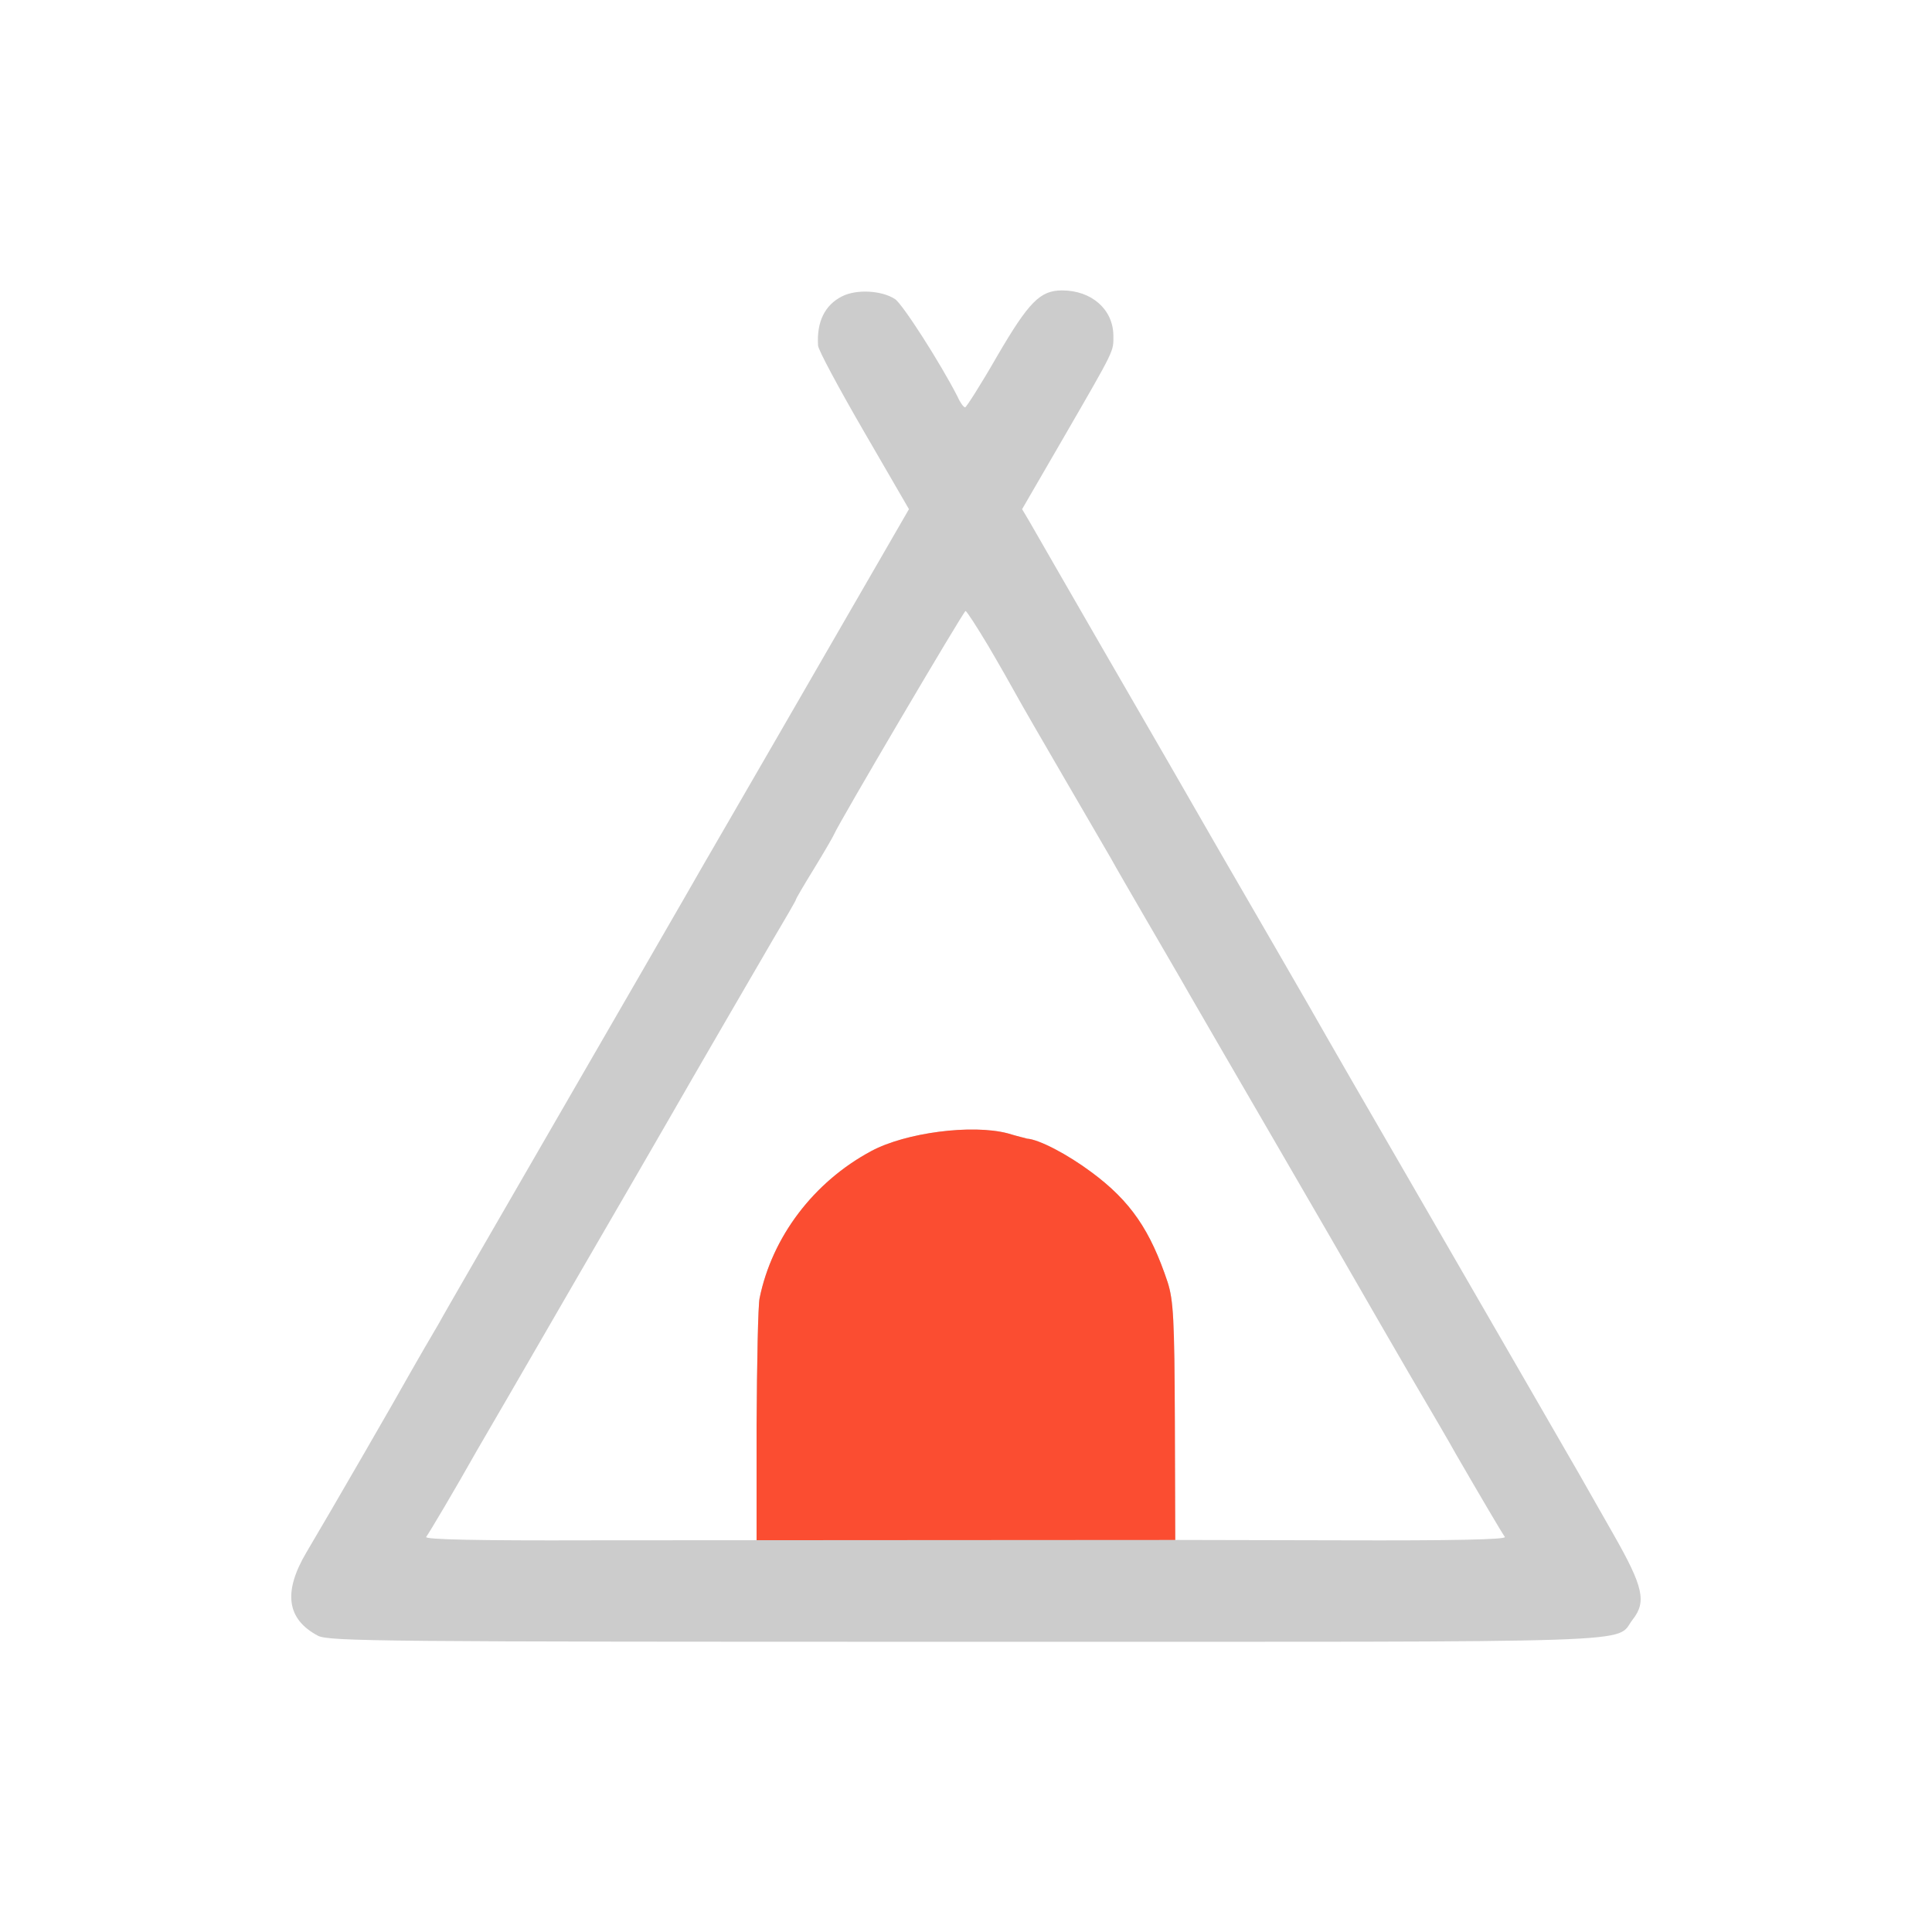
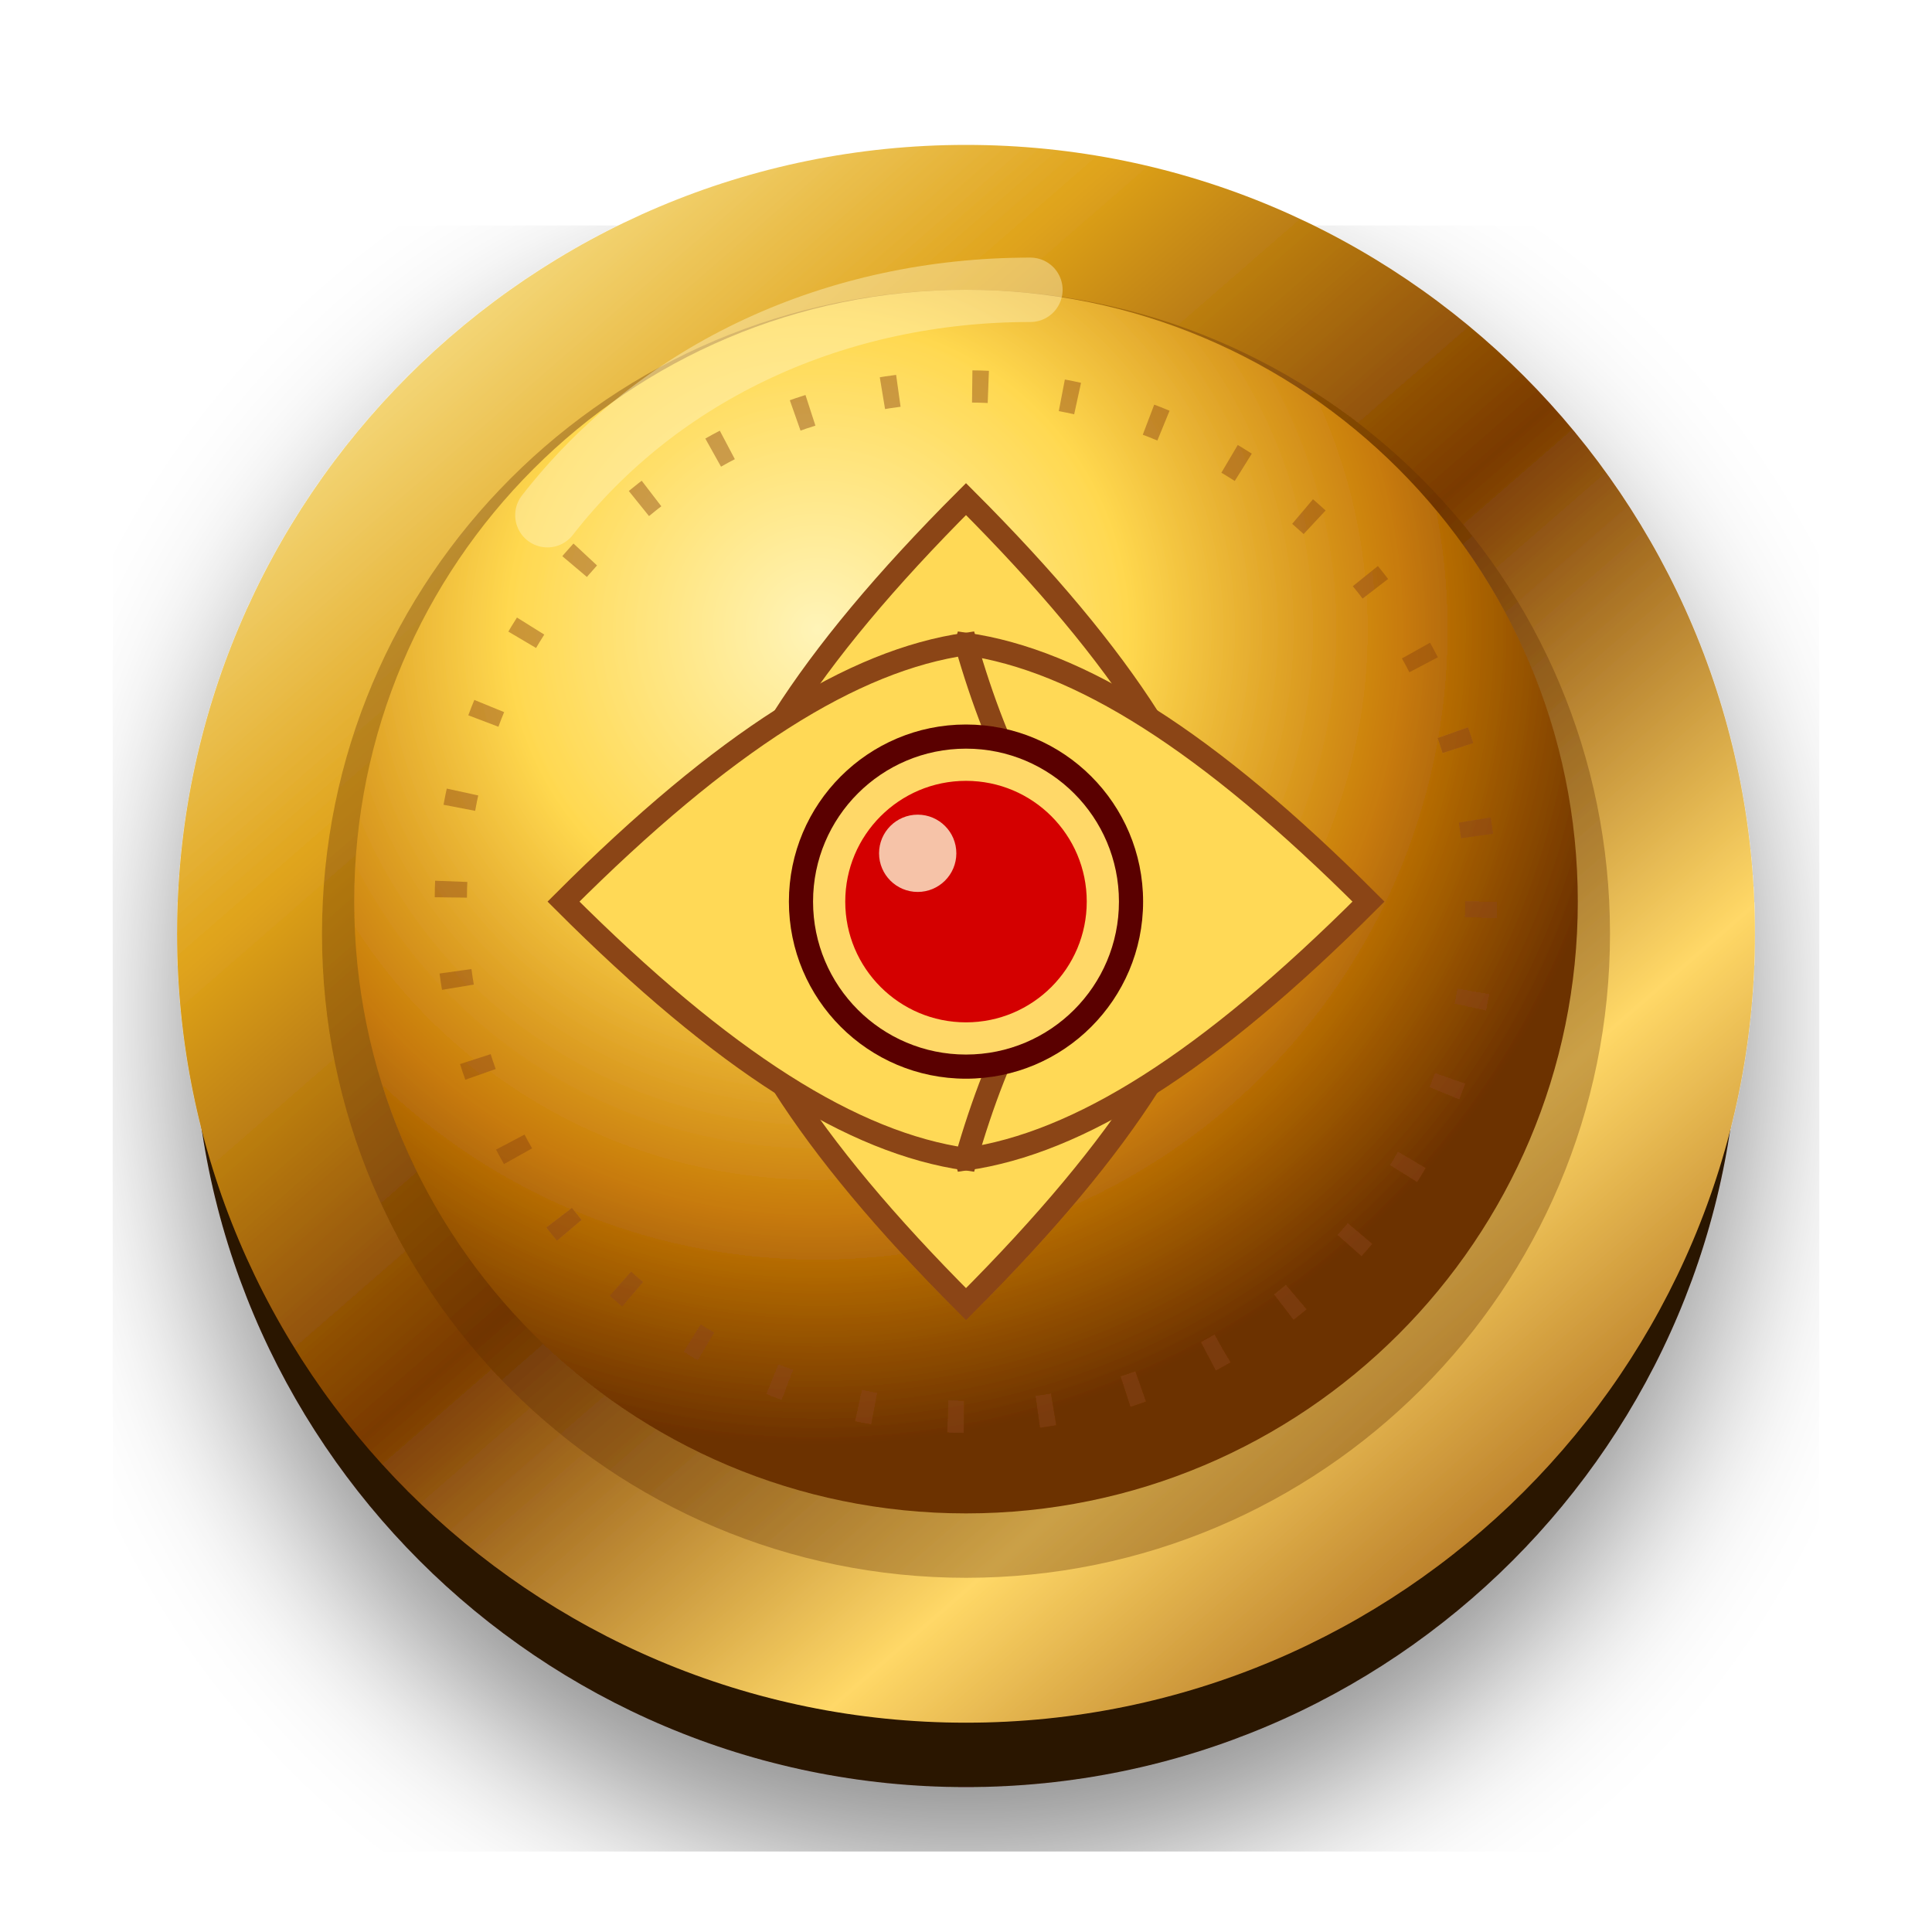
<svg xmlns="http://www.w3.org/2000/svg" width="120" height="120" viewBox="0 0 120 120" fill="none">
-   <path d="M52.287 18.413C51.233 18.952 50.718 19.982 50.811 21.458C50.811 21.716 52.099 24.105 53.646 26.776L56.457 31.625L52.099 39.168C49.687 43.338 46.735 48.469 45.493 50.6C44.252 52.732 42.917 55.051 42.518 55.754C42.12 56.457 38.583 62.571 34.67 69.341C30.759 76.111 27.409 81.897 27.245 82.225C27.057 82.553 26.659 83.233 26.354 83.748C26.05 84.263 25.605 85.06 25.347 85.505C24.902 86.325 20.591 93.798 19.045 96.398C17.57 98.881 17.804 100.568 19.748 101.599C20.428 101.95 23.754 101.974 59.971 101.974C103.426 101.974 100.24 102.091 101.411 100.591C102.278 99.49 102.067 98.553 100.24 95.344C99.326 93.728 98.366 92.041 98.108 91.596C97.499 90.542 92.58 82.015 87.215 72.738C84.896 68.732 82.741 65.007 82.413 64.422C82.085 63.836 80.632 61.306 79.18 58.8C76.931 54.934 74.261 50.296 72.621 47.438C72.386 47.039 70.442 43.666 68.287 39.941C66.132 36.193 64.164 32.797 63.93 32.375L63.485 31.625L66.038 27.221C69.318 21.552 69.154 21.857 69.154 20.826C69.13 19.209 67.795 18.038 65.968 18.038C64.609 18.038 63.906 18.741 61.938 22.114C60.931 23.871 60.018 25.3 59.947 25.3C59.854 25.3 59.643 25.019 59.479 24.644C58.401 22.536 56.059 18.881 55.59 18.577C54.77 18.038 53.201 17.944 52.287 18.413ZM61.376 40.105C62.079 41.3 62.876 42.706 63.157 43.221C63.438 43.736 64.75 46.009 66.061 48.258C67.373 50.507 68.685 52.779 68.99 53.294C69.271 53.81 70.278 55.543 71.215 57.16C72.152 58.776 73.347 60.814 73.862 61.728C74.378 62.618 76.814 66.835 79.297 71.098C81.757 75.338 84.053 79.297 84.381 79.883C84.709 80.469 86.114 82.881 87.496 85.271C88.902 87.66 90.214 89.909 90.425 90.308C91.877 92.814 93.306 95.25 93.47 95.461C93.611 95.625 90.19 95.695 83.327 95.672L72.996 95.649L72.972 88.293C72.949 81.897 72.879 80.773 72.527 79.648C71.45 76.416 70.231 74.612 67.795 72.808C66.319 71.707 64.539 70.77 63.789 70.723C63.742 70.7 63.203 70.583 62.594 70.395C60.369 69.81 56.246 70.349 54.114 71.496C50.53 73.417 47.953 76.837 47.18 80.632C47.086 81.054 47.016 84.615 46.993 88.527V95.665L72.996 95.649L36.615 95.672C29.751 95.695 26.331 95.625 26.471 95.461C26.635 95.25 28.275 92.486 29.634 90.073C29.939 89.558 32.632 84.919 35.608 79.766C38.606 74.612 41.253 70.02 41.511 69.575C43.245 66.553 46.688 60.627 47.93 58.495C48.75 57.113 49.429 55.941 49.429 55.895C49.429 55.824 49.944 54.958 50.577 53.927C51.209 52.896 51.748 51.959 51.795 51.842C52.029 51.233 59.854 37.95 59.971 37.95C60.041 37.95 60.673 38.934 61.376 40.105Z" fill="#CCCCCC" />
-   <path d="M72.972 88.293L72.996 95.649L46.993 95.665V88.527C47.016 84.615 47.086 81.054 47.18 80.632C47.953 76.837 50.53 73.417 54.114 71.496C56.246 70.348 60.369 69.81 62.594 70.395C63.203 70.583 63.742 70.7 63.789 70.723C64.539 70.77 66.319 71.707 67.795 72.808C70.231 74.612 71.45 76.416 72.527 79.648C72.879 80.773 72.949 81.897 72.972 88.293Z" fill="#FB4D31" />
+   <defs>
+     <radialGradient id="logoFace" cx="38%" cy="28%" r="66%">
+       <stop offset="0%" stop-color="#FFF4B8" />
+       <stop offset="38%" stop-color="#FFD84F" />
+       <stop offset="72%" stop-color="#C77A08" />
+       <stop offset="100%" stop-color="#6C3100" />
+     </radialGradient>
+     <linearGradient id="logoRim" x1="20" y1="14" x2="100" y2="106" gradientUnits="userSpaceOnUse">
+       <stop offset="0%" stop-color="#FFF1A7" />
+       <stop offset="24%" stop-color="#DFA31B" />
+       <stop offset="48%" stop-color="#7A3A00" />
+       <stop offset="74%" stop-color="#FFD867" />
+       <stop offset="100%" stop-color="#8C4300" />
+     </linearGradient>
+     <filter id="logoShadow" x="7" y="9" width="106" height="106" filterUnits="userSpaceOnUse" color-interpolation-filters="sRGB">
+       <feDropShadow dx="0" dy="5" stdDeviation="5" flood-color="#000000" flood-opacity="0.45" />
+     </filter>
+   </defs>
+   <g filter="url(#logoShadow)">
+     <circle cx="60" cy="63" r="48" fill="#2A1200" />
+     <circle cx="60" cy="58" r="49" fill="url(#logoRim)" />
+     <circle cx="60" cy="58" r="40" fill="#5B2800" opacity="0.32" />
+     <circle cx="60" cy="56" r="38" fill="url(#logoFace)" />
+     <circle cx="60" cy="56" r="32" fill="none" stroke="#8B4513" stroke-width="2" stroke-dasharray="1 4.6" opacity="0.45" />
+     <g transform="translate(60 56)">
+       <path d="M0 -25C10 -15 15 -7 16 0C9 2 3 5 0 9C-3 5 -9 2 -16 0C-15 -7 -10 -15 0 -25Z" fill="#FFD957" stroke="#8B4513" stroke-width="1.4" />
+       <path d="M0 25C10 15 15 7 16 0C9 -2 3 -5 0 -9C-3 -5 -9 -2 -16 0C-15 7 -10 15 0 25Z" fill="#FFD957" stroke="#8B4513" stroke-width="1.4" />
+       <path d="M25 0C15 -10 7 -15 0 -16C-2 -9 -5 -3 -9 0C-5 3 -2 9 0 16C7 15 15 10 25 0Z" fill="#FFD957" stroke="#8B4513" stroke-width="1.4" />
+       <path d="M-25 0C-15 -10 -7 -15 0 -16C2 -9 5 -3 9 0C5 3 2 9 0 16C-7 15 -15 10 -25 0Z" fill="#FFD957" stroke="#8B4513" stroke-width="1.4" />
+       <circle r="11" fill="#5A0000" />
+       <circle r="8.5" fill="#D40000" stroke="#FFD867" stroke-width="2" />
+       <circle cx="-3" cy="-3" r="2.4" fill="#FFF4D2" opacity="0.8" />
+     </g>
+     <path d="M34 32C41 23 52 18 64 18" stroke="#FFF6C8" stroke-width="4" stroke-linecap="round" opacity="0.42" />
+   </g>
</svg>
